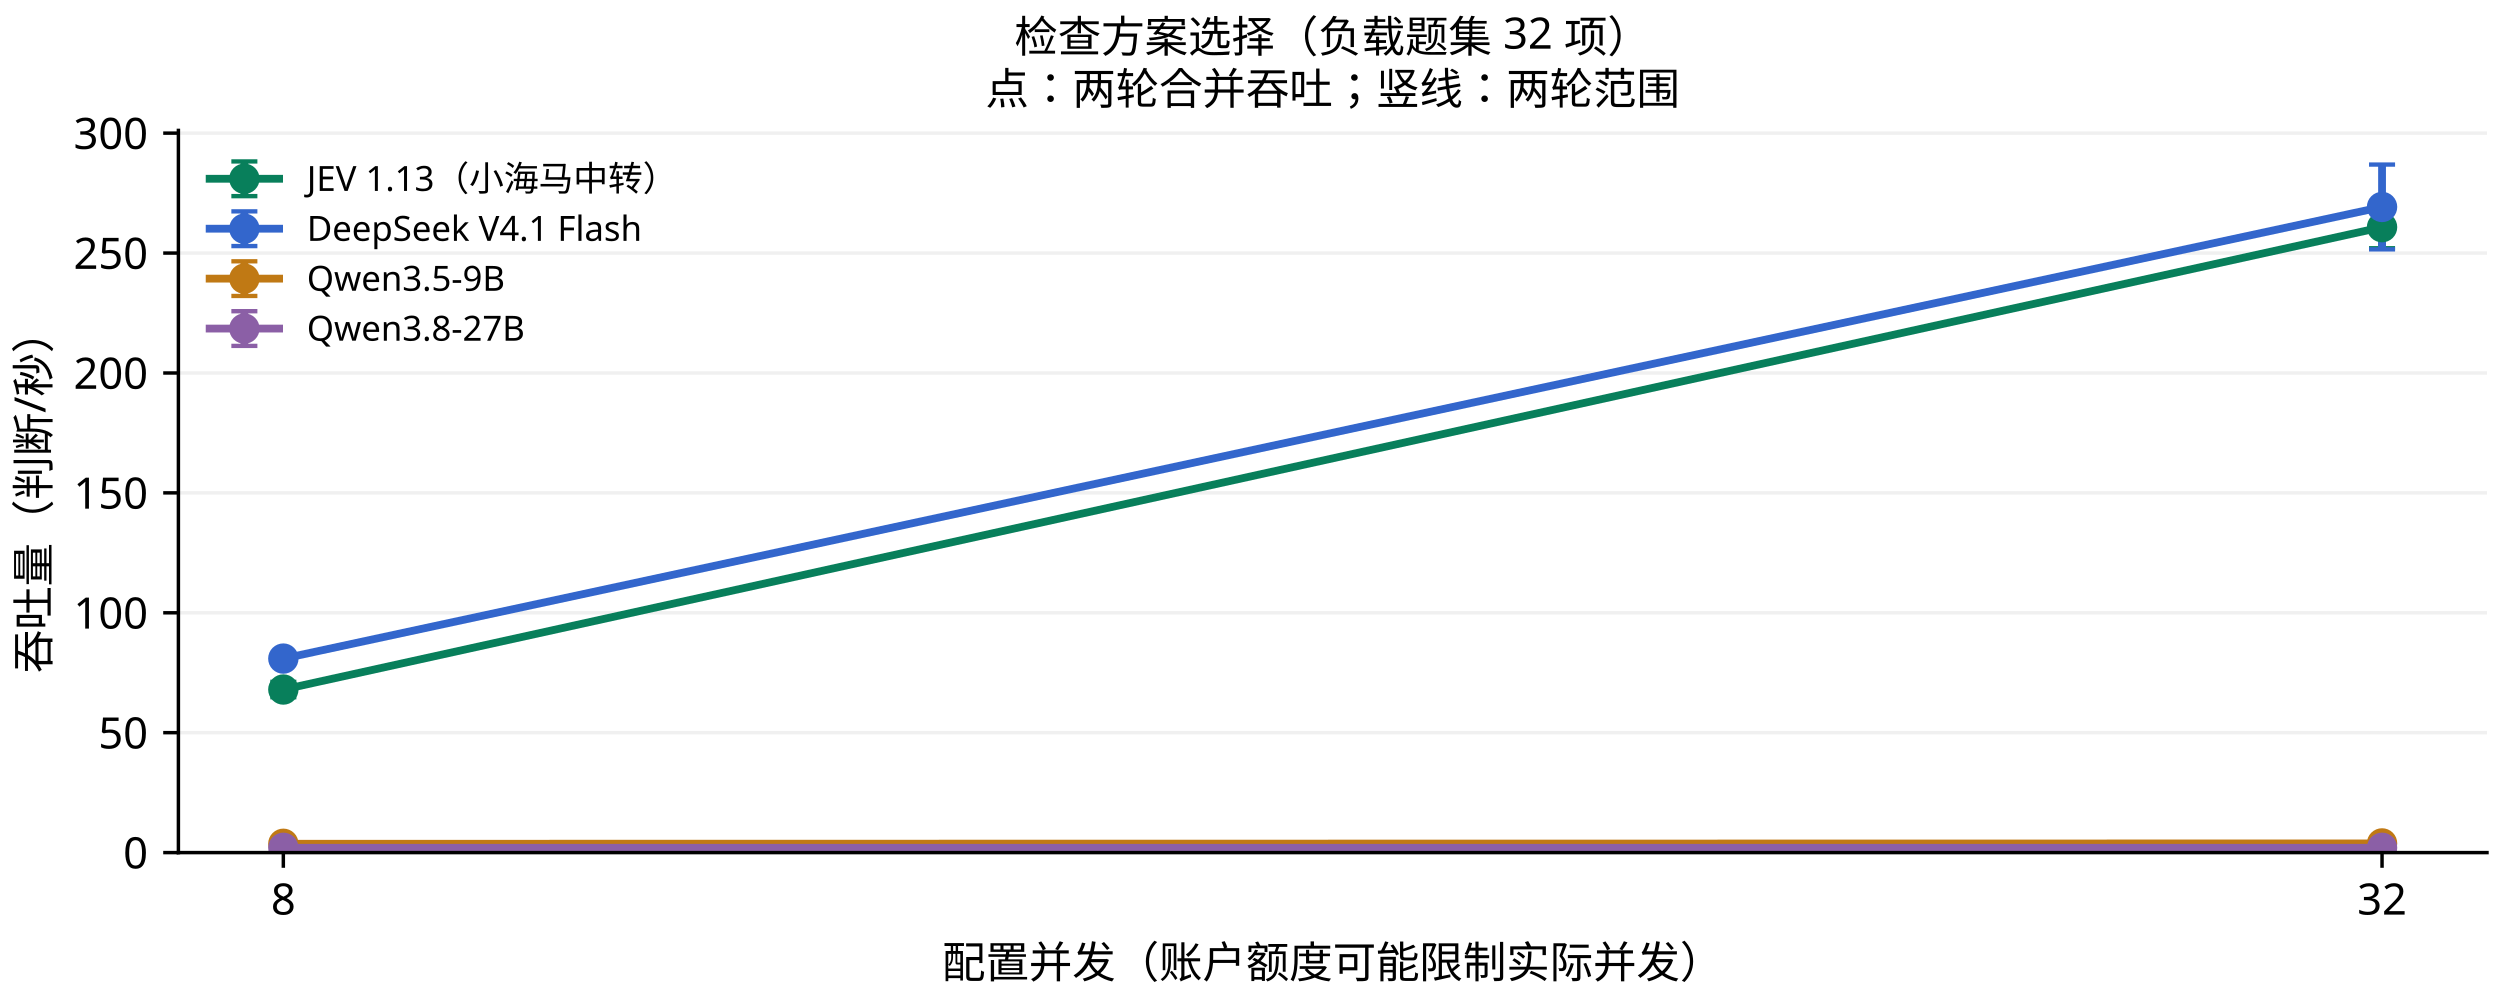
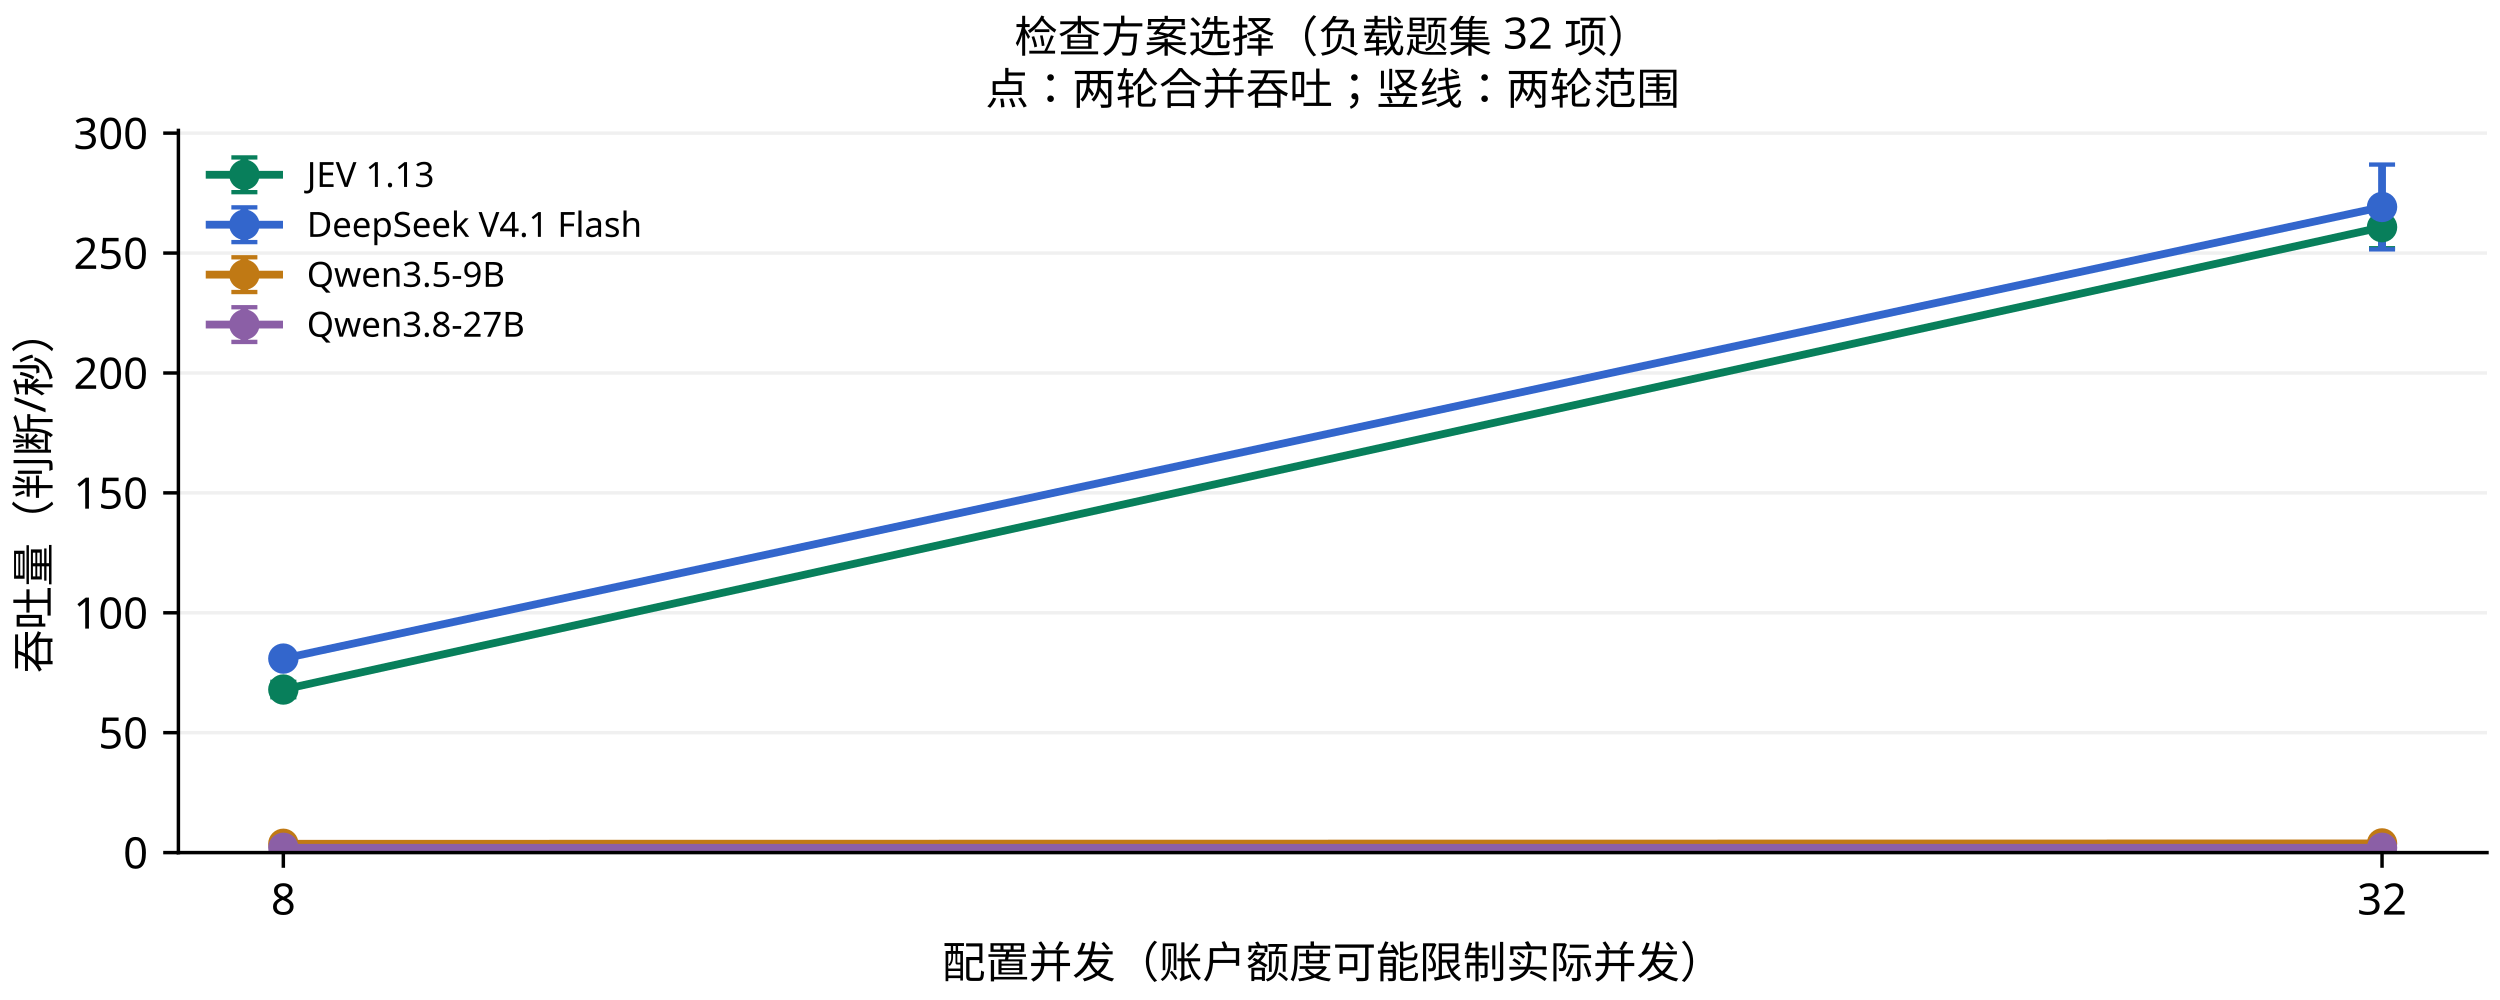
<svg xmlns="http://www.w3.org/2000/svg" xmlns:xlink="http://www.w3.org/1999/xlink" width="576pt" height="230.4pt" viewBox="0 0 576 230.4" version="1.1">
  <defs>
    <style type="text/css">*{stroke-linejoin: round; stroke-linecap: butt}</style>
  </defs>
  <g id="figure_1">
    <g id="patch_1">
      <path d="M 0 230.4 L 576 230.4 L 576 0 L 0 0 z " style="fill: #ffffff" />
    </g>
    <g id="axes_1">
      <g id="patch_2">
        <path d="M 41.103 196.439 L 573 196.439 L 573 30.047 L 41.103 30.047 z " style="fill: #ffffff" />
      </g>
      <g id="matplotlib.axis_1">
        <g id="xtick_1">
          <g id="line2d_1">
            <defs>
-               <path id="mb16a94040d" d="M 0 0 L 0 3.5 " style="stroke: #000000; stroke-width: 0.8" />
+               <path id="m522dffb381" d="M 0 0 L 0 3.5 " style="stroke: #000000; stroke-width: 0.8" />
            </defs>
            <g>
-               <use xlink:href="#mb16a94040d" x="65.28" y="196.439" style="stroke: #000000; stroke-width: 0.8" />
+               <use xlink:href="#m522dffb381" x="65.28" y="196.439" style="stroke: #000000; stroke-width: 0.8" />
            </g>
          </g>
          <g id="text_1">
            <text style="font-size: 10px; font-family: 'Arial Unicode MS'; text-anchor: middle" x="65.28" y="210.719" transform="rotate(-0 65.28047 210.7189)">8</text>
          </g>
        </g>
        <g id="xtick_2">
          <g id="line2d_2">
            <g>
-               <use xlink:href="#mb16a94040d" x="548.823" y="196.439" style="stroke: #000000; stroke-width: 0.8" />
+               <use xlink:href="#m522dffb381" x="548.823" y="196.439" style="stroke: #000000; stroke-width: 0.8" />
            </g>
          </g>
          <g id="text_2">
            <text style="font-size: 10px; font-family: 'Arial Unicode MS'; text-anchor: middle" x="548.823" y="210.719" transform="rotate(-0 548.8227 210.7189)">32</text>
          </g>
        </g>
        <g id="text_3">
          <text style="font-size: 10px; font-family: 'Arial Unicode MS'; text-anchor: middle" x="307.052" y="225.3" transform="rotate(-0 307.0516 225.2998)">配置并发（账户额度可能限制实际并发）</text>
        </g>
      </g>
      <g id="matplotlib.axis_2">
        <g id="ytick_1">
          <g id="line2d_3">
-             <path d="M 41.103 196.439 L 573 196.439 " clip-path="url(#p28f3be933b)" style="fill: none; stroke: #b0b0b0; stroke-opacity: 0.18; stroke-width: 0.8; stroke-linecap: square" />
+             <path d="M 41.103 196.439 L 573 196.439 " clip-path="url(#pb855c31209)" style="fill: none; stroke: #b0b0b0; stroke-opacity: 0.18; stroke-width: 0.8; stroke-linecap: square" />
          </g>
          <g id="line2d_4">
            <defs>
-               <path id="m18ae4959e9" d="M 0 0 L -3.5 0 " style="stroke: #000000; stroke-width: 0.8" />
+               <path id="m119d6e7a55" d="M 0 0 L -3.5 0 " style="stroke: #000000; stroke-width: 0.8" />
            </defs>
            <g>
-               <use xlink:href="#m18ae4959e9" x="41.103" y="196.439" style="stroke: #000000; stroke-width: 0.8" />
+               <use xlink:href="#m119d6e7a55" x="41.103" y="196.439" style="stroke: #000000; stroke-width: 0.8" />
            </g>
          </g>
          <g id="text_4">
            <text style="font-size: 10px; font-family: 'Arial Unicode MS'; text-anchor: end" x="34.103" y="200.079" transform="rotate(-0 34.10336 200.0788)">0</text>
          </g>
        </g>
        <g id="ytick_2">
          <g id="line2d_5">
-             <path d="M 41.103 168.812 L 573 168.812 " clip-path="url(#p28f3be933b)" style="fill: none; stroke: #b0b0b0; stroke-opacity: 0.18; stroke-width: 0.8; stroke-linecap: square" />
+             <path d="M 41.103 168.812 L 573 168.812 " clip-path="url(#pb855c31209)" style="fill: none; stroke: #b0b0b0; stroke-opacity: 0.18; stroke-width: 0.8; stroke-linecap: square" />
          </g>
          <g id="line2d_6">
            <g>
-               <use xlink:href="#m18ae4959e9" x="41.103" y="168.812" style="stroke: #000000; stroke-width: 0.8" />
+               <use xlink:href="#m119d6e7a55" x="41.103" y="168.812" style="stroke: #000000; stroke-width: 0.8" />
            </g>
          </g>
          <g id="text_5">
            <text style="font-size: 10px; font-family: 'Arial Unicode MS'; text-anchor: end" x="34.103" y="172.452" transform="rotate(-0 34.10336 172.4522)">50</text>
          </g>
        </g>
        <g id="ytick_3">
          <g id="line2d_7">
-             <path d="M 41.103 141.185 L 573 141.185 " clip-path="url(#p28f3be933b)" style="fill: none; stroke: #b0b0b0; stroke-opacity: 0.18; stroke-width: 0.8; stroke-linecap: square" />
+             <path d="M 41.103 141.185 L 573 141.185 " clip-path="url(#pb855c31209)" style="fill: none; stroke: #b0b0b0; stroke-opacity: 0.18; stroke-width: 0.8; stroke-linecap: square" />
          </g>
          <g id="line2d_8">
            <g>
-               <use xlink:href="#m18ae4959e9" x="41.103" y="141.185" style="stroke: #000000; stroke-width: 0.8" />
+               <use xlink:href="#m119d6e7a55" x="41.103" y="141.185" style="stroke: #000000; stroke-width: 0.8" />
            </g>
          </g>
          <g id="text_6">
            <text style="font-size: 10px; font-family: 'Arial Unicode MS'; text-anchor: end" x="34.103" y="144.826" transform="rotate(-0 34.10336 144.8256)">100</text>
          </g>
        </g>
        <g id="ytick_4">
          <g id="line2d_9">
-             <path d="M 41.103 113.559 L 573 113.559 " clip-path="url(#p28f3be933b)" style="fill: none; stroke: #b0b0b0; stroke-opacity: 0.18; stroke-width: 0.8; stroke-linecap: square" />
+             <path d="M 41.103 113.559 L 573 113.559 " clip-path="url(#pb855c31209)" style="fill: none; stroke: #b0b0b0; stroke-opacity: 0.18; stroke-width: 0.8; stroke-linecap: square" />
          </g>
          <g id="line2d_10">
            <g>
-               <use xlink:href="#m18ae4959e9" x="41.103" y="113.559" style="stroke: #000000; stroke-width: 0.8" />
+               <use xlink:href="#m119d6e7a55" x="41.103" y="113.559" style="stroke: #000000; stroke-width: 0.8" />
            </g>
          </g>
          <g id="text_7">
            <text style="font-size: 10px; font-family: 'Arial Unicode MS'; text-anchor: end" x="34.103" y="117.199" transform="rotate(-0 34.10336 117.199)">150</text>
          </g>
        </g>
        <g id="ytick_5">
          <g id="line2d_11">
-             <path d="M 41.103 85.932 L 573 85.932 " clip-path="url(#p28f3be933b)" style="fill: none; stroke: #b0b0b0; stroke-opacity: 0.18; stroke-width: 0.8; stroke-linecap: square" />
+             <path d="M 41.103 85.932 L 573 85.932 " clip-path="url(#pb855c31209)" style="fill: none; stroke: #b0b0b0; stroke-opacity: 0.18; stroke-width: 0.8; stroke-linecap: square" />
          </g>
          <g id="line2d_12">
            <g>
-               <use xlink:href="#m18ae4959e9" x="41.103" y="85.932" style="stroke: #000000; stroke-width: 0.8" />
+               <use xlink:href="#m119d6e7a55" x="41.103" y="85.932" style="stroke: #000000; stroke-width: 0.8" />
            </g>
          </g>
          <g id="text_8">
            <text style="font-size: 10px; font-family: 'Arial Unicode MS'; text-anchor: end" x="34.103" y="89.572" transform="rotate(-0 34.10336 89.57246)">200</text>
          </g>
        </g>
        <g id="ytick_6">
          <g id="line2d_13">
-             <path d="M 41.103 58.306 L 573 58.306 " clip-path="url(#p28f3be933b)" style="fill: none; stroke: #b0b0b0; stroke-opacity: 0.18; stroke-width: 0.8; stroke-linecap: square" />
+             <path d="M 41.103 58.306 L 573 58.306 " clip-path="url(#pb855c31209)" style="fill: none; stroke: #b0b0b0; stroke-opacity: 0.18; stroke-width: 0.8; stroke-linecap: square" />
          </g>
          <g id="line2d_14">
            <g>
-               <use xlink:href="#m18ae4959e9" x="41.103" y="58.306" style="stroke: #000000; stroke-width: 0.8" />
+               <use xlink:href="#m119d6e7a55" x="41.103" y="58.306" style="stroke: #000000; stroke-width: 0.8" />
            </g>
          </g>
          <g id="text_9">
            <text style="font-size: 10px; font-family: 'Arial Unicode MS'; text-anchor: end" x="34.103" y="61.946" transform="rotate(-0 34.10336 61.94589)">250</text>
          </g>
        </g>
        <g id="ytick_7">
          <g id="line2d_15">
-             <path d="M 41.103 30.679 L 573 30.679 " clip-path="url(#p28f3be933b)" style="fill: none; stroke: #b0b0b0; stroke-opacity: 0.18; stroke-width: 0.8; stroke-linecap: square" />
+             <path d="M 41.103 30.679 L 573 30.679 " clip-path="url(#pb855c31209)" style="fill: none; stroke: #b0b0b0; stroke-opacity: 0.18; stroke-width: 0.8; stroke-linecap: square" />
          </g>
          <g id="line2d_16">
            <g>
-               <use xlink:href="#m18ae4959e9" x="41.103" y="30.679" style="stroke: #000000; stroke-width: 0.8" />
+               <use xlink:href="#m119d6e7a55" x="41.103" y="30.679" style="stroke: #000000; stroke-width: 0.8" />
            </g>
          </g>
          <g id="text_10">
            <text style="font-size: 10px; font-family: 'Arial Unicode MS'; text-anchor: end" x="34.103" y="34.319" transform="rotate(-0 34.10336 34.31931)">300</text>
          </g>
        </g>
        <g id="text_11">
          <text style="font-size: 10px; font-family: 'Arial Unicode MS'; text-anchor: middle" x="11.321" y="113.243" transform="rotate(-90 11.32055 113.2426)">吞吐量（判断/秒）</text>
        </g>
      </g>
      <g id="LineCollection_1">
-         <path d="M 65.28 160.635 L 65.28 157.098 " clip-path="url(#p28f3be933b)" style="fill: none; stroke: #087f5b; stroke-width: 1.8" />
-         <path d="M 548.823 57.201 L 548.823 47.476 " clip-path="url(#p28f3be933b)" style="fill: none; stroke: #087f5b; stroke-width: 1.8" />
+         <path d="M 65.28 160.635 L 65.28 157.098 " clip-path="url(#pb855c31209)" style="fill: none; stroke: #087f5b; stroke-width: 1.8" />
+         <path d="M 548.823 57.201 L 548.823 47.476 " clip-path="url(#pb855c31209)" style="fill: none; stroke: #087f5b; stroke-width: 1.8" />
      </g>
      <g id="line2d_17">
        <defs>
-           <path id="m3136ce8f49" d="M 3 0 L -3 -0 " style="stroke: #087f5b" />
-         </defs>
-         <g clip-path="url(#p28f3be933b)">
-           <use xlink:href="#m3136ce8f49" x="65.28" y="160.635" style="fill: #087f5b; stroke: #087f5b" />
-           <use xlink:href="#m3136ce8f49" x="548.823" y="57.201" style="fill: #087f5b; stroke: #087f5b" />
+           <path id="m5c4167ec68" d="M 3 0 L -3 -0 " style="stroke: #087f5b" />
+         </defs>
+         <g clip-path="url(#pb855c31209)">
+           <use xlink:href="#m5c4167ec68" x="65.28" y="160.635" style="fill: #087f5b; stroke: #087f5b" />
+           <use xlink:href="#m5c4167ec68" x="548.823" y="57.201" style="fill: #087f5b; stroke: #087f5b" />
        </g>
      </g>
      <g id="line2d_18">
-         <g clip-path="url(#p28f3be933b)">
-           <use xlink:href="#m3136ce8f49" x="65.28" y="157.098" style="fill: #087f5b; stroke: #087f5b" />
-           <use xlink:href="#m3136ce8f49" x="548.823" y="47.476" style="fill: #087f5b; stroke: #087f5b" />
+         <g clip-path="url(#pb855c31209)">
+           <use xlink:href="#m5c4167ec68" x="65.28" y="157.098" style="fill: #087f5b; stroke: #087f5b" />
+           <use xlink:href="#m5c4167ec68" x="548.823" y="47.476" style="fill: #087f5b; stroke: #087f5b" />
        </g>
      </g>
      <g id="LineCollection_2">
-         <path d="M 65.28 152.512 L 65.28 150.965 " clip-path="url(#p28f3be933b)" style="fill: none; stroke: #3366cc; stroke-width: 1.8" />
-         <path d="M 548.823 57.449 L 548.823 37.917 " clip-path="url(#p28f3be933b)" style="fill: none; stroke: #3366cc; stroke-width: 1.8" />
+         <path d="M 65.28 152.512 L 65.28 150.965 " clip-path="url(#pb855c31209)" style="fill: none; stroke: #3366cc; stroke-width: 1.8" />
+         <path d="M 548.823 57.449 L 548.823 37.917 " clip-path="url(#pb855c31209)" style="fill: none; stroke: #3366cc; stroke-width: 1.8" />
      </g>
      <g id="line2d_19">
        <defs>
-           <path id="mc145de4d58" d="M 3 0 L -3 -0 " style="stroke: #3366cc" />
-         </defs>
-         <g clip-path="url(#p28f3be933b)">
-           <use xlink:href="#mc145de4d58" x="65.28" y="152.512" style="fill: #3366cc; stroke: #3366cc" />
-           <use xlink:href="#mc145de4d58" x="548.823" y="57.449" style="fill: #3366cc; stroke: #3366cc" />
+           <path id="me58d1ef110" d="M 3 0 L -3 -0 " style="stroke: #3366cc" />
+         </defs>
+         <g clip-path="url(#pb855c31209)">
+           <use xlink:href="#me58d1ef110" x="65.28" y="152.512" style="fill: #3366cc; stroke: #3366cc" />
+           <use xlink:href="#me58d1ef110" x="548.823" y="57.449" style="fill: #3366cc; stroke: #3366cc" />
        </g>
      </g>
      <g id="line2d_20">
-         <g clip-path="url(#p28f3be933b)">
-           <use xlink:href="#mc145de4d58" x="65.28" y="150.965" style="fill: #3366cc; stroke: #3366cc" />
-           <use xlink:href="#mc145de4d58" x="548.823" y="37.917" style="fill: #3366cc; stroke: #3366cc" />
+         <g clip-path="url(#pb855c31209)">
+           <use xlink:href="#me58d1ef110" x="65.28" y="150.965" style="fill: #3366cc; stroke: #3366cc" />
+           <use xlink:href="#me58d1ef110" x="548.823" y="37.917" style="fill: #3366cc; stroke: #3366cc" />
        </g>
      </g>
      <g id="LineCollection_3">
-         <path d="M 65.28 194.45 L 65.28 194.367 " clip-path="url(#p28f3be933b)" style="fill: none; stroke: #c07914; stroke-width: 1.8" />
-         <path d="M 548.823 194.422 L 548.823 194.229 " clip-path="url(#p28f3be933b)" style="fill: none; stroke: #c07914; stroke-width: 1.8" />
+         <path d="M 65.28 194.45 L 65.28 194.367 " clip-path="url(#pb855c31209)" style="fill: none; stroke: #c07914; stroke-width: 1.8" />
+         <path d="M 548.823 194.422 L 548.823 194.229 " clip-path="url(#pb855c31209)" style="fill: none; stroke: #c07914; stroke-width: 1.8" />
      </g>
      <g id="line2d_21">
        <defs>
-           <path id="m0368c2af3c" d="M 3 0 L -3 -0 " style="stroke: #c07914" />
-         </defs>
-         <g clip-path="url(#p28f3be933b)">
-           <use xlink:href="#m0368c2af3c" x="65.28" y="194.45" style="fill: #c07914; stroke: #c07914" />
-           <use xlink:href="#m0368c2af3c" x="548.823" y="194.422" style="fill: #c07914; stroke: #c07914" />
+           <path id="mf8125b8329" d="M 3 0 L -3 -0 " style="stroke: #c07914" />
+         </defs>
+         <g clip-path="url(#pb855c31209)">
+           <use xlink:href="#mf8125b8329" x="65.28" y="194.45" style="fill: #c07914; stroke: #c07914" />
+           <use xlink:href="#mf8125b8329" x="548.823" y="194.422" style="fill: #c07914; stroke: #c07914" />
        </g>
      </g>
      <g id="line2d_22">
-         <g clip-path="url(#p28f3be933b)">
-           <use xlink:href="#m0368c2af3c" x="65.28" y="194.367" style="fill: #c07914; stroke: #c07914" />
-           <use xlink:href="#m0368c2af3c" x="548.823" y="194.229" style="fill: #c07914; stroke: #c07914" />
+         <g clip-path="url(#pb855c31209)">
+           <use xlink:href="#mf8125b8329" x="65.28" y="194.367" style="fill: #c07914; stroke: #c07914" />
+           <use xlink:href="#mf8125b8329" x="548.823" y="194.229" style="fill: #c07914; stroke: #c07914" />
        </g>
      </g>
      <g id="LineCollection_4">
-         <path d="M 65.28 195.334 L 65.28 195.334 " clip-path="url(#p28f3be933b)" style="fill: none; stroke: #8b5fa6; stroke-width: 1.8" />
-         <path d="M 548.823 195.334 L 548.823 195.334 " clip-path="url(#p28f3be933b)" style="fill: none; stroke: #8b5fa6; stroke-width: 1.8" />
+         <path d="M 65.28 195.334 L 65.28 195.334 " clip-path="url(#pb855c31209)" style="fill: none; stroke: #8b5fa6; stroke-width: 1.8" />
+         <path d="M 548.823 195.334 L 548.823 195.334 " clip-path="url(#pb855c31209)" style="fill: none; stroke: #8b5fa6; stroke-width: 1.8" />
      </g>
      <g id="line2d_23">
        <defs>
-           <path id="mfb35d7ddf2" d="M 3 0 L -3 -0 " style="stroke: #8b5fa6" />
-         </defs>
-         <g clip-path="url(#p28f3be933b)">
-           <use xlink:href="#mfb35d7ddf2" x="65.28" y="195.334" style="fill: #8b5fa6; stroke: #8b5fa6" />
-           <use xlink:href="#mfb35d7ddf2" x="548.823" y="195.334" style="fill: #8b5fa6; stroke: #8b5fa6" />
+           <path id="me7850099a9" d="M 3 0 L -3 -0 " style="stroke: #8b5fa6" />
+         </defs>
+         <g clip-path="url(#pb855c31209)">
+           <use xlink:href="#me7850099a9" x="65.28" y="195.334" style="fill: #8b5fa6; stroke: #8b5fa6" />
+           <use xlink:href="#me7850099a9" x="548.823" y="195.334" style="fill: #8b5fa6; stroke: #8b5fa6" />
        </g>
      </g>
      <g id="line2d_24">
-         <g clip-path="url(#p28f3be933b)">
-           <use xlink:href="#mfb35d7ddf2" x="65.28" y="195.334" style="fill: #8b5fa6; stroke: #8b5fa6" />
-           <use xlink:href="#mfb35d7ddf2" x="548.823" y="195.334" style="fill: #8b5fa6; stroke: #8b5fa6" />
+         <g clip-path="url(#pb855c31209)">
+           <use xlink:href="#me7850099a9" x="65.28" y="195.334" style="fill: #8b5fa6; stroke: #8b5fa6" />
+           <use xlink:href="#me7850099a9" x="548.823" y="195.334" style="fill: #8b5fa6; stroke: #8b5fa6" />
        </g>
      </g>
      <g id="line2d_25">
-         <path d="M 65.28 158.866 L 548.823 52.338 " clip-path="url(#p28f3be933b)" style="fill: none; stroke: #087f5b; stroke-width: 1.8; stroke-linecap: square" />
-         <defs>
-           <path id="med6325c5c6" d="M 0 3 C 0.796 3 1.559 2.684 2.121 2.121 C 2.684 1.559 3 0.796 3 0 C 3 -0.796 2.684 -1.559 2.121 -2.121 C 1.559 -2.684 0.796 -3 0 -3 C -0.796 -3 -1.559 -2.684 -2.121 -2.121 C -2.684 -1.559 -3 -0.796 -3 0 C -3 0.796 -2.684 1.559 -2.121 2.121 C -1.559 2.684 -0.796 3 0 3 z " style="stroke: #087f5b" />
-         </defs>
-         <g clip-path="url(#p28f3be933b)">
-           <use xlink:href="#med6325c5c6" x="65.28" y="158.866" style="fill: #087f5b; stroke: #087f5b" />
-           <use xlink:href="#med6325c5c6" x="548.823" y="52.338" style="fill: #087f5b; stroke: #087f5b" />
+         <path d="M 65.28 158.866 L 548.823 52.338 " clip-path="url(#pb855c31209)" style="fill: none; stroke: #087f5b; stroke-width: 1.8; stroke-linecap: square" />
+         <defs>
+           <path id="mfaac139743" d="M 0 3 C 0.796 3 1.559 2.684 2.121 2.121 C 2.684 1.559 3 0.796 3 0 C 3 -0.796 2.684 -1.559 2.121 -2.121 C 1.559 -2.684 0.796 -3 0 -3 C -0.796 -3 -1.559 -2.684 -2.121 -2.121 C -2.684 -1.559 -3 -0.796 -3 0 C -3 0.796 -2.684 1.559 -2.121 2.121 C -1.559 2.684 -0.796 3 0 3 z " style="stroke: #087f5b" />
+         </defs>
+         <g clip-path="url(#pb855c31209)">
+           <use xlink:href="#mfaac139743" x="65.28" y="158.866" style="fill: #087f5b; stroke: #087f5b" />
+           <use xlink:href="#mfaac139743" x="548.823" y="52.338" style="fill: #087f5b; stroke: #087f5b" />
        </g>
      </g>
      <g id="line2d_26">
-         <path d="M 65.28 151.739 L 548.823 47.683 " clip-path="url(#p28f3be933b)" style="fill: none; stroke: #3366cc; stroke-width: 1.8; stroke-linecap: square" />
-         <defs>
-           <path id="m70a712384b" d="M 0 3 C 0.796 3 1.559 2.684 2.121 2.121 C 2.684 1.559 3 0.796 3 0 C 3 -0.796 2.684 -1.559 2.121 -2.121 C 1.559 -2.684 0.796 -3 0 -3 C -0.796 -3 -1.559 -2.684 -2.121 -2.121 C -2.684 -1.559 -3 -0.796 -3 0 C -3 0.796 -2.684 1.559 -2.121 2.121 C -1.559 2.684 -0.796 3 0 3 z " style="stroke: #3366cc" />
-         </defs>
-         <g clip-path="url(#p28f3be933b)">
-           <use xlink:href="#m70a712384b" x="65.28" y="151.739" style="fill: #3366cc; stroke: #3366cc" />
-           <use xlink:href="#m70a712384b" x="548.823" y="47.683" style="fill: #3366cc; stroke: #3366cc" />
+         <path d="M 65.28 151.739 L 548.823 47.683 " clip-path="url(#pb855c31209)" style="fill: none; stroke: #3366cc; stroke-width: 1.8; stroke-linecap: square" />
+         <defs>
+           <path id="mb26a2c54cc" d="M 0 3 C 0.796 3 1.559 2.684 2.121 2.121 C 2.684 1.559 3 0.796 3 0 C 3 -0.796 2.684 -1.559 2.121 -2.121 C 1.559 -2.684 0.796 -3 0 -3 C -0.796 -3 -1.559 -2.684 -2.121 -2.121 C -2.684 -1.559 -3 -0.796 -3 0 C -3 0.796 -2.684 1.559 -2.121 2.121 C -1.559 2.684 -0.796 3 0 3 z " style="stroke: #3366cc" />
+         </defs>
+         <g clip-path="url(#pb855c31209)">
+           <use xlink:href="#mb26a2c54cc" x="65.28" y="151.739" style="fill: #3366cc; stroke: #3366cc" />
+           <use xlink:href="#mb26a2c54cc" x="548.823" y="47.683" style="fill: #3366cc; stroke: #3366cc" />
        </g>
      </g>
      <g id="line2d_27">
-         <path d="M 65.28 194.408 L 548.823 194.325 " clip-path="url(#p28f3be933b)" style="fill: none; stroke: #c07914; stroke-width: 1.8; stroke-linecap: square" />
-         <defs>
-           <path id="m00c4c34c2e" d="M 0 3 C 0.796 3 1.559 2.684 2.121 2.121 C 2.684 1.559 3 0.796 3 0 C 3 -0.796 2.684 -1.559 2.121 -2.121 C 1.559 -2.684 0.796 -3 0 -3 C -0.796 -3 -1.559 -2.684 -2.121 -2.121 C -2.684 -1.559 -3 -0.796 -3 0 C -3 0.796 -2.684 1.559 -2.121 2.121 C -1.559 2.684 -0.796 3 0 3 z " style="stroke: #c07914" />
-         </defs>
-         <g clip-path="url(#p28f3be933b)">
-           <use xlink:href="#m00c4c34c2e" x="65.28" y="194.408" style="fill: #c07914; stroke: #c07914" />
-           <use xlink:href="#m00c4c34c2e" x="548.823" y="194.325" style="fill: #c07914; stroke: #c07914" />
+         <path d="M 65.28 194.408 L 548.823 194.325 " clip-path="url(#pb855c31209)" style="fill: none; stroke: #c07914; stroke-width: 1.8; stroke-linecap: square" />
+         <defs>
+           <path id="mff0c9b48bc" d="M 0 3 C 0.796 3 1.559 2.684 2.121 2.121 C 2.684 1.559 3 0.796 3 0 C 3 -0.796 2.684 -1.559 2.121 -2.121 C 1.559 -2.684 0.796 -3 0 -3 C -0.796 -3 -1.559 -2.684 -2.121 -2.121 C -2.684 -1.559 -3 -0.796 -3 0 C -3 0.796 -2.684 1.559 -2.121 2.121 C -1.559 2.684 -0.796 3 0 3 z " style="stroke: #c07914" />
+         </defs>
+         <g clip-path="url(#pb855c31209)">
+           <use xlink:href="#mff0c9b48bc" x="65.28" y="194.408" style="fill: #c07914; stroke: #c07914" />
+           <use xlink:href="#mff0c9b48bc" x="548.823" y="194.325" style="fill: #c07914; stroke: #c07914" />
        </g>
      </g>
      <g id="line2d_28">
-         <path d="M 65.28 195.334 L 548.823 195.334 " clip-path="url(#p28f3be933b)" style="fill: none; stroke: #8b5fa6; stroke-width: 1.8; stroke-linecap: square" />
-         <defs>
-           <path id="m828eb38c66" d="M 0 3 C 0.796 3 1.559 2.684 2.121 2.121 C 2.684 1.559 3 0.796 3 0 C 3 -0.796 2.684 -1.559 2.121 -2.121 C 1.559 -2.684 0.796 -3 0 -3 C -0.796 -3 -1.559 -2.684 -2.121 -2.121 C -2.684 -1.559 -3 -0.796 -3 0 C -3 0.796 -2.684 1.559 -2.121 2.121 C -1.559 2.684 -0.796 3 0 3 z " style="stroke: #8b5fa6" />
-         </defs>
-         <g clip-path="url(#p28f3be933b)">
-           <use xlink:href="#m828eb38c66" x="65.28" y="195.334" style="fill: #8b5fa6; stroke: #8b5fa6" />
-           <use xlink:href="#m828eb38c66" x="548.823" y="195.334" style="fill: #8b5fa6; stroke: #8b5fa6" />
+         <path d="M 65.28 195.334 L 548.823 195.334 " clip-path="url(#pb855c31209)" style="fill: none; stroke: #8b5fa6; stroke-width: 1.8; stroke-linecap: square" />
+         <defs>
+           <path id="m82d7958c0e" d="M 0 3 C 0.796 3 1.559 2.684 2.121 2.121 C 2.684 1.559 3 0.796 3 0 C 3 -0.796 2.684 -1.559 2.121 -2.121 C 1.559 -2.684 0.796 -3 0 -3 C -0.796 -3 -1.559 -2.684 -2.121 -2.121 C -2.684 -1.559 -3 -0.796 -3 0 C -3 0.796 -2.684 1.559 -2.121 2.121 C -1.559 2.684 -0.796 3 0 3 z " style="stroke: #8b5fa6" />
+         </defs>
+         <g clip-path="url(#pb855c31209)">
+           <use xlink:href="#m82d7958c0e" x="65.28" y="195.334" style="fill: #8b5fa6; stroke: #8b5fa6" />
+           <use xlink:href="#m82d7958c0e" x="548.823" y="195.334" style="fill: #8b5fa6; stroke: #8b5fa6" />
        </g>
      </g>
      <g id="patch_3">
        <path d="M 41.103 196.439 L 41.103 30.047 " style="fill: none; stroke: #000000; stroke-width: 0.8; stroke-linejoin: miter; stroke-linecap: square" />
      </g>
      <g id="patch_4">
        <path d="M 41.103 196.439 L 573 196.439 " style="fill: none; stroke: #000000; stroke-width: 0.8; stroke-linejoin: miter; stroke-linecap: square" />
      </g>
      <g id="text_12">
        <text style="font-size: 10px; font-family: 'Arial Unicode MS'" transform="translate(233.7125 12.03911)">检查方案选择（负载题集 32 项）</text>
        <text style="font-size: 10px; font-family: 'Arial Unicode MS'" transform="translate(227.0516 24.04653)">点：两轮合并吞吐；竖线：两轮范围</text>
      </g>
      <g id="legend_1">
        <g id="LineCollection_5">
-           <path d="M 56.303 45.189 L 56.303 37.189 " style="fill: none; stroke: #087f5b; stroke-width: 1.8" />
+           <path d="M 56.303 44.271 L 56.303 36.271 " style="fill: none; stroke: #087f5b; stroke-width: 1.8" />
        </g>
        <g id="line2d_29">
          <g>
-             <use xlink:href="#m3136ce8f49" x="56.303" y="45.189" style="fill: #087f5b; stroke: #087f5b" />
+             <use xlink:href="#m5c4167ec68" x="56.303" y="44.271" style="fill: #087f5b; stroke: #087f5b" />
          </g>
        </g>
        <g id="line2d_30">
          <g>
-             <use xlink:href="#m3136ce8f49" x="56.303" y="37.189" style="fill: #087f5b; stroke: #087f5b" />
+             <use xlink:href="#m5c4167ec68" x="56.303" y="36.271" style="fill: #087f5b; stroke: #087f5b" />
          </g>
        </g>
        <g id="line2d_31">
-           <path d="M 48.303 41.189 L 64.303 41.189 " style="fill: none; stroke: #087f5b; stroke-width: 1.8; stroke-linecap: square" />
+           <path d="M 48.303 40.271 L 64.303 40.271 " style="fill: none; stroke: #087f5b; stroke-width: 1.8; stroke-linecap: square" />
        </g>
        <g id="line2d_32">
          <g>
-             <use xlink:href="#med6325c5c6" x="56.303" y="41.189" style="fill: #087f5b; stroke: #087f5b" />
+             <use xlink:href="#mfaac139743" x="56.303" y="40.271" style="fill: #087f5b; stroke: #087f5b" />
          </g>
        </g>
        <g id="text_13">
-           <text style="font-size: 8px; font-family: 'Arial Unicode MS'; text-anchor: start" x="70.703" y="43.989" transform="rotate(-0 70.70337 43.98903)">JEV 1.13（小海马中转）</text>
+           <text style="font-size: 8px; font-family: 'Arial Unicode MS'; text-anchor: start" x="70.703" y="43.071" transform="rotate(-0 70.70337 43.07075)">JEV 1.13</text>
        </g>
        <g id="LineCollection_6">
-           <path d="M 56.303 56.693 L 56.303 48.693 " style="fill: none; stroke: #3366cc; stroke-width: 1.8" />
+           <path d="M 56.303 55.775 L 56.303 47.775 " style="fill: none; stroke: #3366cc; stroke-width: 1.8" />
        </g>
        <g id="line2d_33">
          <g>
-             <use xlink:href="#mc145de4d58" x="56.303" y="56.693" style="fill: #3366cc; stroke: #3366cc" />
+             <use xlink:href="#me58d1ef110" x="56.303" y="55.775" style="fill: #3366cc; stroke: #3366cc" />
          </g>
        </g>
        <g id="line2d_34">
          <g>
-             <use xlink:href="#mc145de4d58" x="56.303" y="48.693" style="fill: #3366cc; stroke: #3366cc" />
+             <use xlink:href="#me58d1ef110" x="56.303" y="47.775" style="fill: #3366cc; stroke: #3366cc" />
          </g>
        </g>
        <g id="line2d_35">
-           <path d="M 48.303 52.693 L 64.303 52.693 " style="fill: none; stroke: #3366cc; stroke-width: 1.8; stroke-linecap: square" />
+           <path d="M 48.303 51.775 L 64.303 51.775 " style="fill: none; stroke: #3366cc; stroke-width: 1.8; stroke-linecap: square" />
        </g>
        <g id="line2d_36">
          <g>
-             <use xlink:href="#m70a712384b" x="56.303" y="52.693" style="fill: #3366cc; stroke: #3366cc" />
+             <use xlink:href="#mb26a2c54cc" x="56.303" y="51.775" style="fill: #3366cc; stroke: #3366cc" />
          </g>
        </g>
        <g id="text_14">
-           <text style="font-size: 8px; font-family: 'Arial Unicode MS'; text-anchor: start" x="70.703" y="55.493" transform="rotate(-0 70.70337 55.49325)">DeepSeek V4.1 Flash</text>
+           <text style="font-size: 8px; font-family: 'Arial Unicode MS'; text-anchor: start" x="70.703" y="54.575" transform="rotate(-0 70.70337 54.57465)">DeepSeek V4.1 Flash</text>
        </g>
        <g id="LineCollection_7">
-           <path d="M 56.303 68.197 L 56.303 60.197 " style="fill: none; stroke: #c07914; stroke-width: 1.8" />
+           <path d="M 56.303 67.279 L 56.303 59.279 " style="fill: none; stroke: #c07914; stroke-width: 1.8" />
        </g>
        <g id="line2d_37">
          <g>
-             <use xlink:href="#m0368c2af3c" x="56.303" y="68.197" style="fill: #c07914; stroke: #c07914" />
+             <use xlink:href="#mf8125b8329" x="56.303" y="67.279" style="fill: #c07914; stroke: #c07914" />
          </g>
        </g>
        <g id="line2d_38">
          <g>
-             <use xlink:href="#m0368c2af3c" x="56.303" y="60.197" style="fill: #c07914; stroke: #c07914" />
+             <use xlink:href="#mf8125b8329" x="56.303" y="59.279" style="fill: #c07914; stroke: #c07914" />
          </g>
        </g>
        <g id="line2d_39">
-           <path d="M 48.303 64.197 L 64.303 64.197 " style="fill: none; stroke: #c07914; stroke-width: 1.8; stroke-linecap: square" />
+           <path d="M 48.303 63.279 L 64.303 63.279 " style="fill: none; stroke: #c07914; stroke-width: 1.8; stroke-linecap: square" />
        </g>
        <g id="line2d_40">
          <g>
-             <use xlink:href="#m00c4c34c2e" x="56.303" y="64.197" style="fill: #c07914; stroke: #c07914" />
+             <use xlink:href="#mff0c9b48bc" x="56.303" y="63.279" style="fill: #c07914; stroke: #c07914" />
          </g>
        </g>
        <g id="text_15">
-           <text style="font-size: 8px; font-family: 'Arial Unicode MS'; text-anchor: start" x="70.703" y="66.997" transform="rotate(-0 70.70337 66.99715)">Qwen3.5-9B</text>
+           <text style="font-size: 8px; font-family: 'Arial Unicode MS'; text-anchor: start" x="70.703" y="66.079" transform="rotate(-0 70.70337 66.07856)">Qwen3.5-9B</text>
        </g>
        <g id="LineCollection_8">
-           <path d="M 56.303 79.701 L 56.303 71.701 " style="fill: none; stroke: #8b5fa6; stroke-width: 1.8" />
+           <path d="M 56.303 78.782 L 56.303 70.782 " style="fill: none; stroke: #8b5fa6; stroke-width: 1.8" />
        </g>
        <g id="line2d_41">
          <g>
-             <use xlink:href="#mfb35d7ddf2" x="56.303" y="79.701" style="fill: #8b5fa6; stroke: #8b5fa6" />
+             <use xlink:href="#me7850099a9" x="56.303" y="78.782" style="fill: #8b5fa6; stroke: #8b5fa6" />
          </g>
        </g>
        <g id="line2d_42">
          <g>
-             <use xlink:href="#mfb35d7ddf2" x="56.303" y="71.701" style="fill: #8b5fa6; stroke: #8b5fa6" />
+             <use xlink:href="#me7850099a9" x="56.303" y="70.782" style="fill: #8b5fa6; stroke: #8b5fa6" />
          </g>
        </g>
        <g id="line2d_43">
-           <path d="M 48.303 75.701 L 64.303 75.701 " style="fill: none; stroke: #8b5fa6; stroke-width: 1.8; stroke-linecap: square" />
+           <path d="M 48.303 74.782 L 64.303 74.782 " style="fill: none; stroke: #8b5fa6; stroke-width: 1.8; stroke-linecap: square" />
        </g>
        <g id="line2d_44">
          <g>
-             <use xlink:href="#m828eb38c66" x="56.303" y="75.701" style="fill: #8b5fa6; stroke: #8b5fa6" />
+             <use xlink:href="#m82d7958c0e" x="56.303" y="74.782" style="fill: #8b5fa6; stroke: #8b5fa6" />
          </g>
        </g>
        <g id="text_16">
-           <text style="font-size: 8px; font-family: 'Arial Unicode MS'; text-anchor: start" x="70.703" y="78.501" transform="rotate(-0 70.70337 78.50106)">Qwen3.8-27B</text>
+           <text style="font-size: 8px; font-family: 'Arial Unicode MS'; text-anchor: start" x="70.703" y="77.582" transform="rotate(-0 70.70337 77.58247)">Qwen3.8-27B</text>
        </g>
      </g>
    </g>
  </g>
  <defs>
-     <clipPath id="p28f3be933b">
+     <clipPath id="pb855c31209">
      <rect x="41.103" y="30.047" width="531.896" height="166.392" />
    </clipPath>
  </defs>
</svg>
